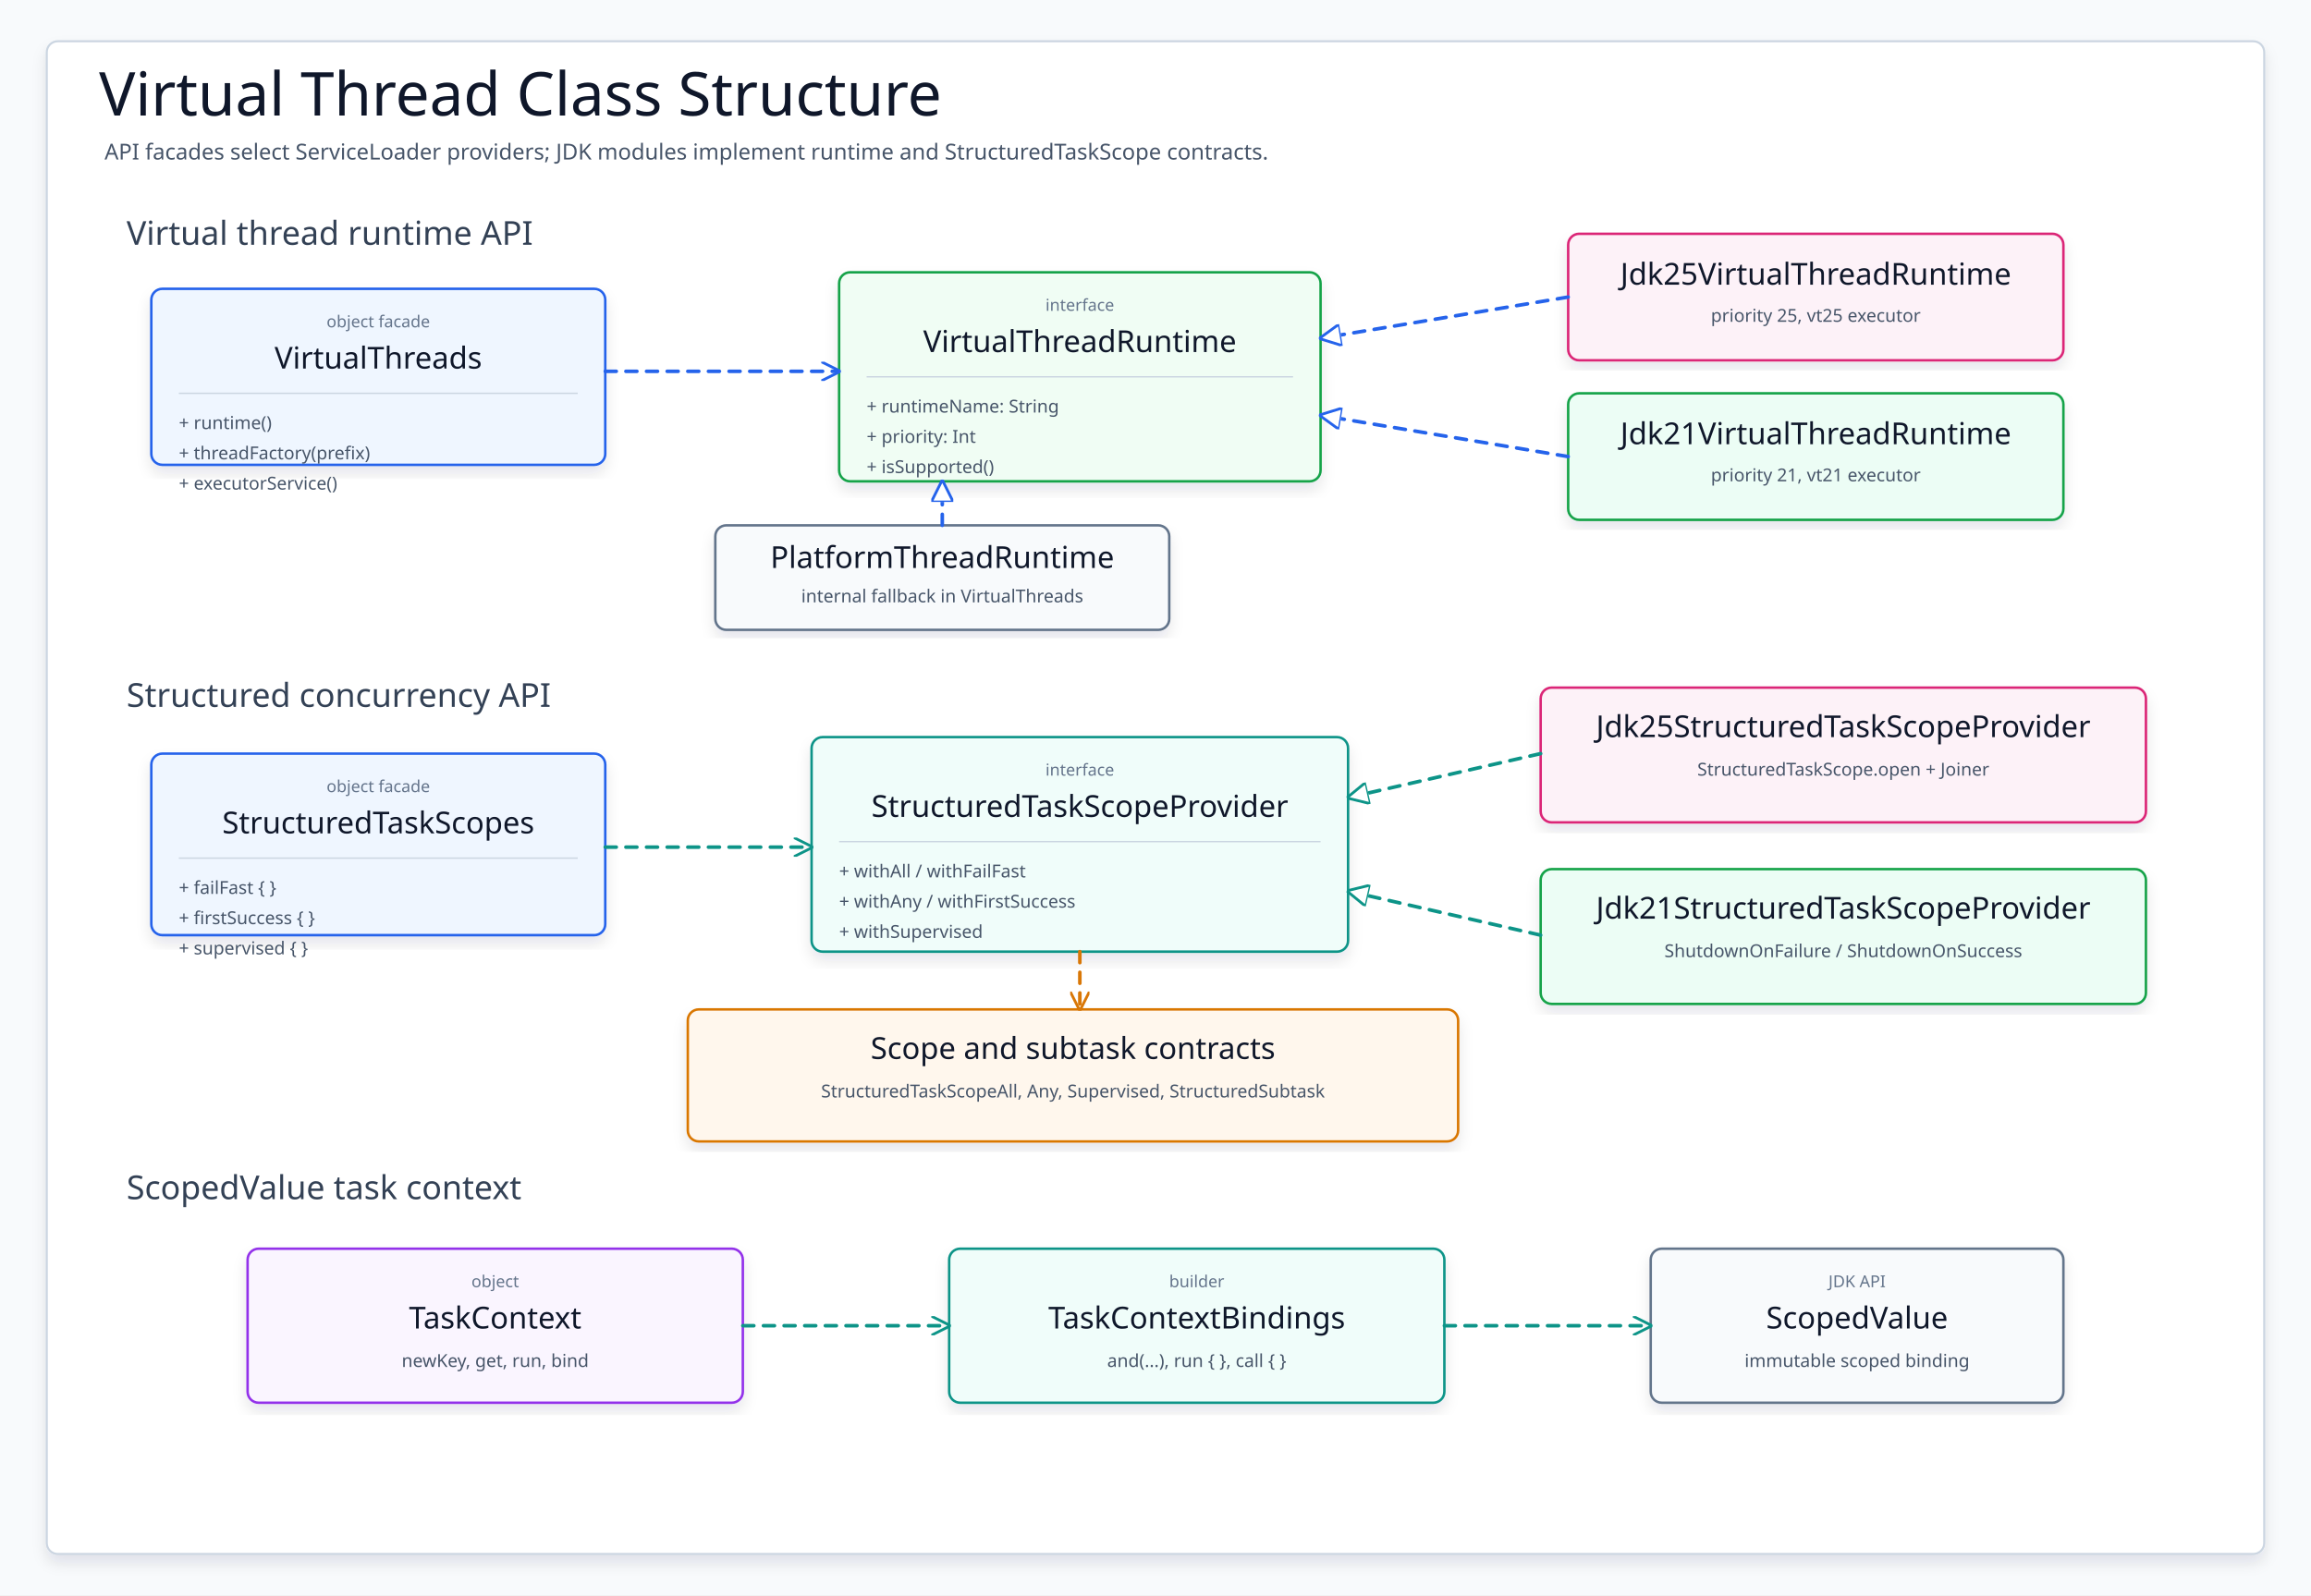
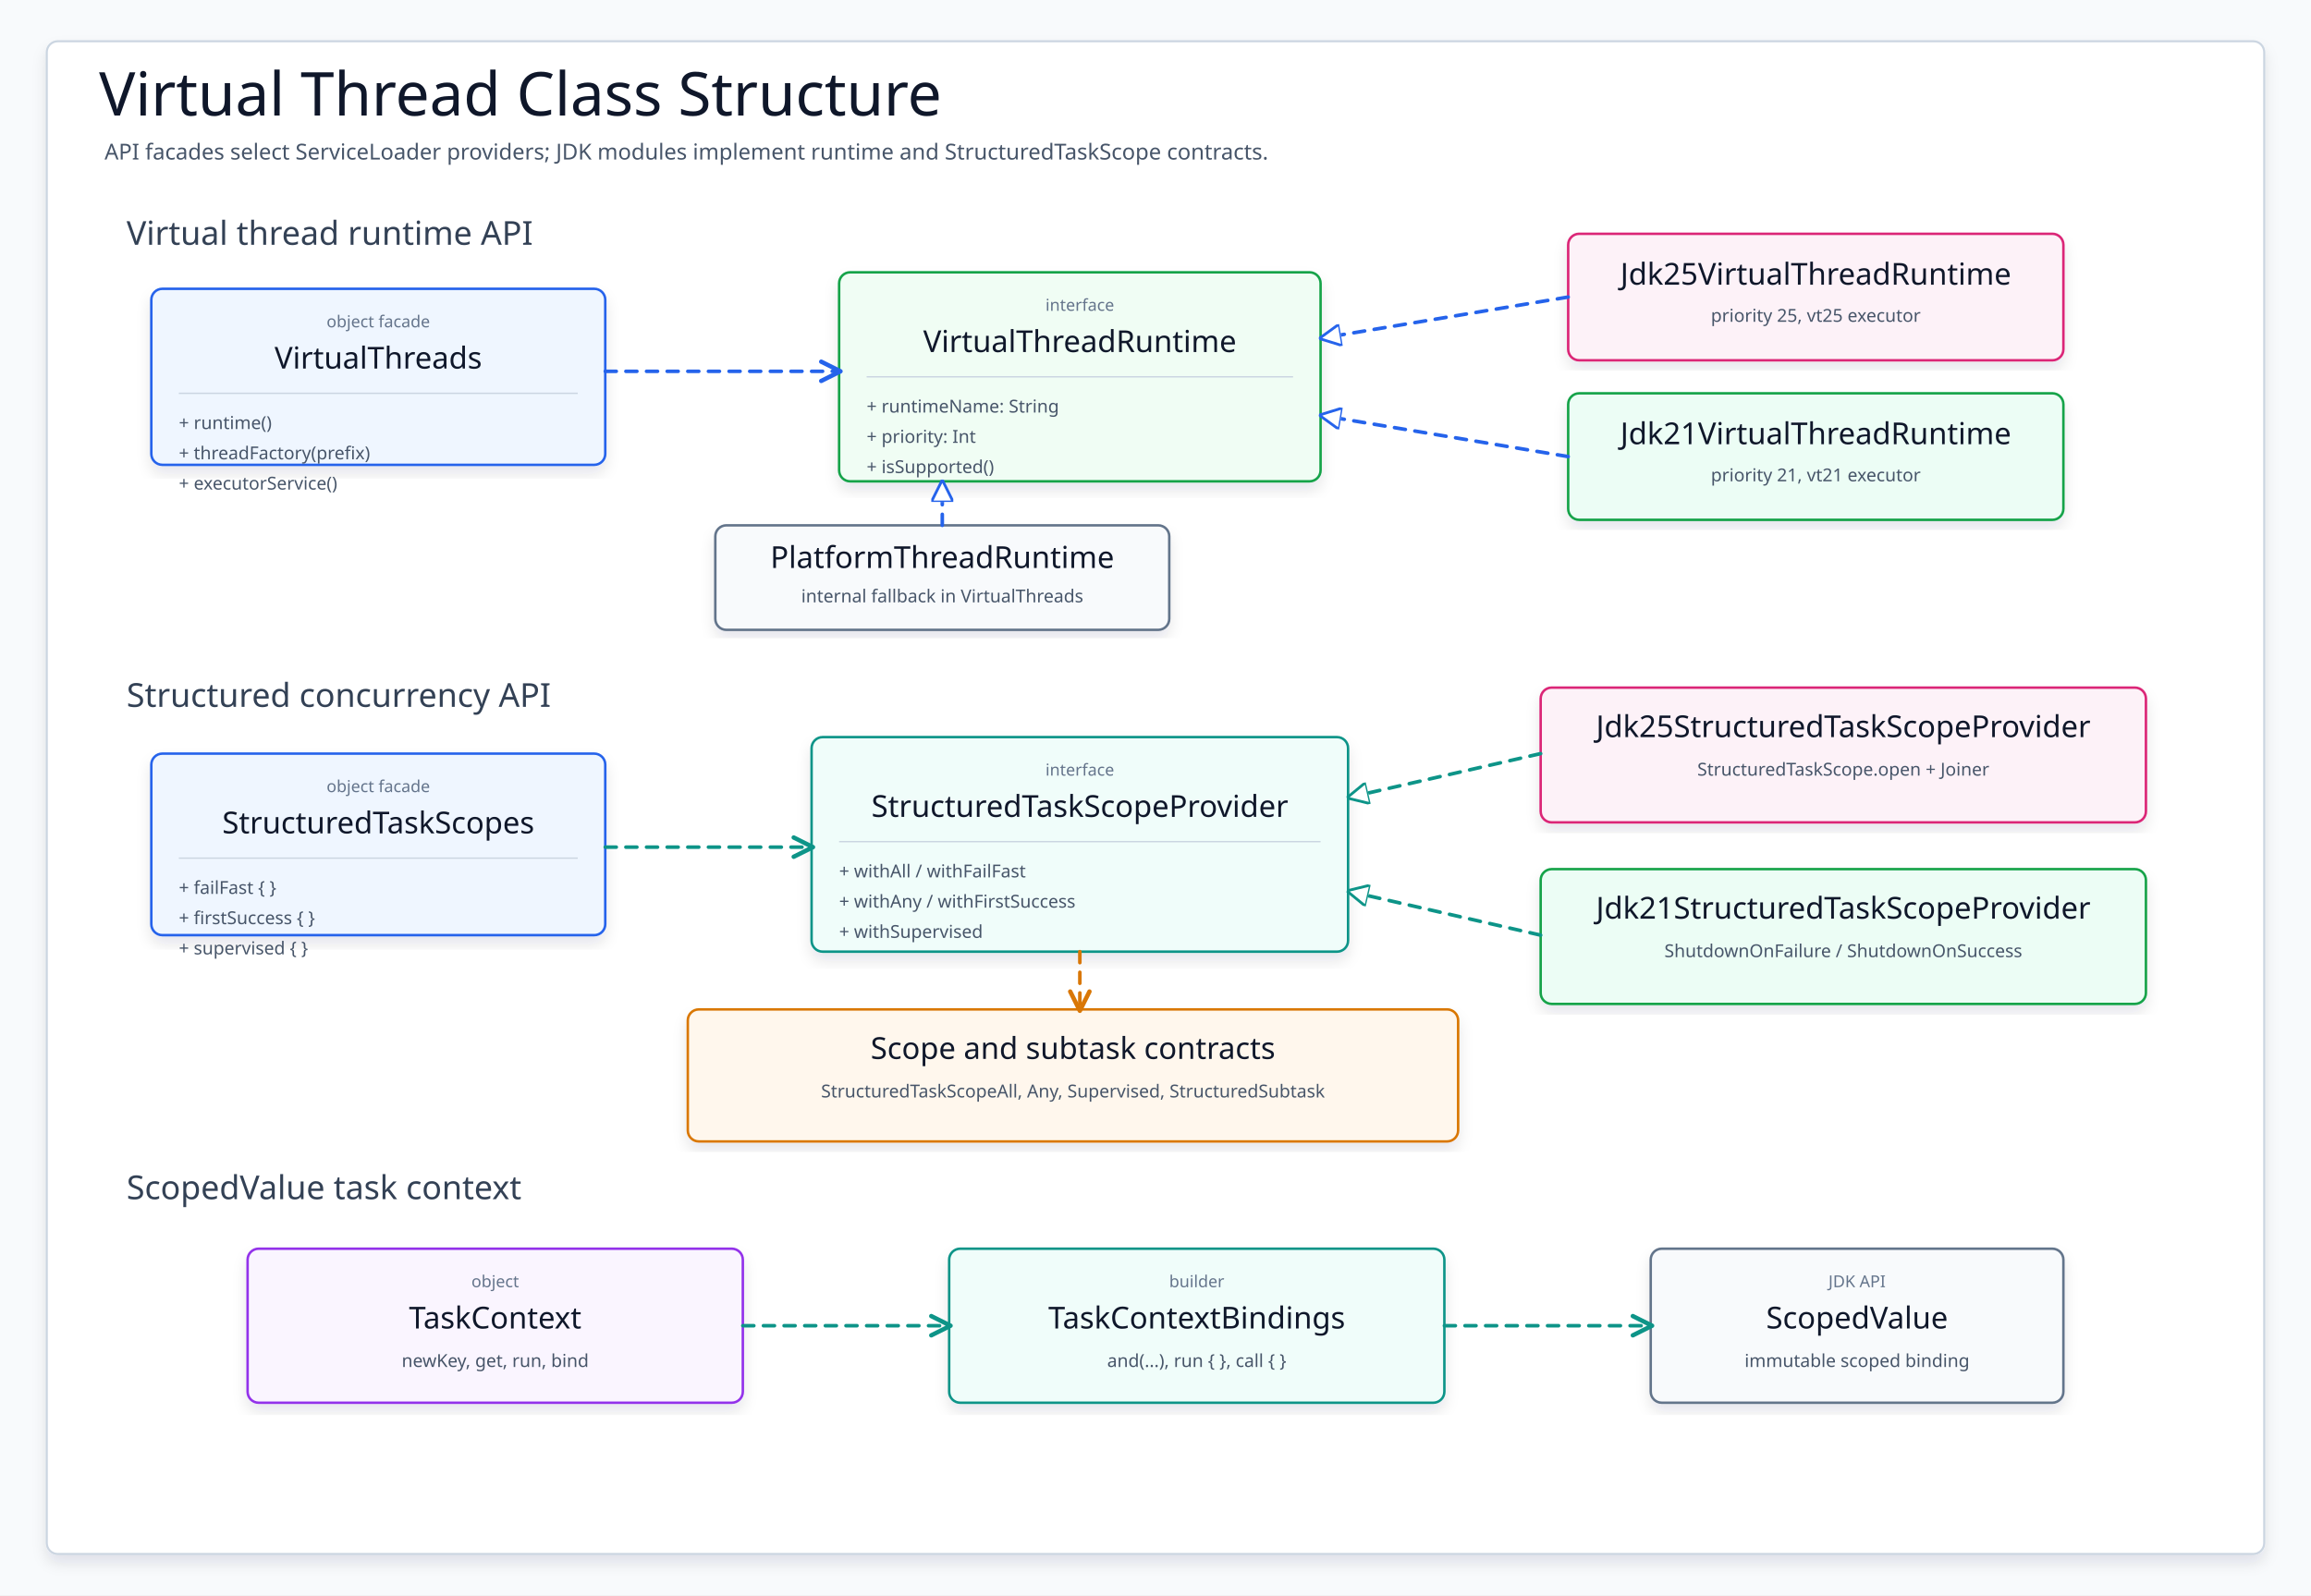
<svg xmlns="http://www.w3.org/2000/svg" width="1680" height="1160" viewBox="0 0 1680 1160" role="img" aria-label="Virtual Thread Class Structure">
  <defs>
    <filter id="shadow" x="-8%" y="-8%" width="116%" height="116%">
      <feDropShadow dx="0" dy="6" stdDeviation="5" flood-color="#0F172A" flood-opacity="0.10" />
    </filter>
    <marker id="implBlue" markerWidth="16" markerHeight="16" refX="15" refY="8" orient="auto" markerUnits="userSpaceOnUse">
      <path d="M 0 0 L 16 8 L 0 16 Z" fill="#FFFFFF" stroke="#2563EB" stroke-width="2" stroke-dasharray="none" />
    </marker>
    <marker id="implTeal" markerWidth="16" markerHeight="16" refX="15" refY="8" orient="auto" markerUnits="userSpaceOnUse">
      <path d="M 0 0 L 16 8 L 0 16 Z" fill="#FFFFFF" stroke="#0D9488" stroke-width="2" stroke-dasharray="none" />
    </marker>
-     <marker id="usesBlue" markerWidth="14" markerHeight="14" refX="13" refY="7" orient="auto" markerUnits="userSpaceOnUse">
-       <path d="M 0 0 L 14 7 L 0 14" fill="none" stroke="#2563EB" stroke-width="2" stroke-linecap="round" stroke-linejoin="round" stroke-dasharray="none" />
+     <marker id="usesBlue" markerWidth="18" markerHeight="14" refX="13" refY="7" orient="auto" markerUnits="userSpaceOnUse" overflow="visible">
+       <path d="M 0 0 L 14 7 L 0 14" fill="none" stroke="#2563EB" stroke-width="3.2" stroke-linecap="round" stroke-linejoin="round" stroke-dasharray="none" style="stroke-dasharray:none" />
    </marker>
-     <marker id="usesTeal" markerWidth="14" markerHeight="14" refX="13" refY="7" orient="auto" markerUnits="userSpaceOnUse">
-       <path d="M 0 0 L 14 7 L 0 14" fill="none" stroke="#0D9488" stroke-width="2" stroke-linecap="round" stroke-linejoin="round" stroke-dasharray="none" />
+     <marker id="usesTeal" markerWidth="18" markerHeight="14" refX="13" refY="7" orient="auto" markerUnits="userSpaceOnUse" overflow="visible">
+       <path d="M 0 0 L 14 7 L 0 14" fill="none" stroke="#0D9488" stroke-width="3.2" stroke-linecap="round" stroke-linejoin="round" stroke-dasharray="none" style="stroke-dasharray:none" />
    </marker>
-     <marker id="usesAmber" markerWidth="14" markerHeight="14" refX="13" refY="7" orient="auto" markerUnits="userSpaceOnUse">
-       <path d="M 0 0 L 14 7 L 0 14" fill="none" stroke="#D97706" stroke-width="2" stroke-linecap="round" stroke-linejoin="round" stroke-dasharray="none" />
+     <marker id="usesAmber" markerWidth="18" markerHeight="14" refX="13" refY="7" orient="auto" markerUnits="userSpaceOnUse" overflow="visible">
+       <path d="M 0 0 L 14 7 L 0 14" fill="none" stroke="#D97706" stroke-width="3.2" stroke-linecap="round" stroke-linejoin="round" stroke-dasharray="none" style="stroke-dasharray:none" />
    </marker>
    <style>
    svg{font-family:"Architects Daughter","Comic Mono","Comic Sans MS",ui-sans-serif,system-ui,sans-serif}
    .canvas{fill:#F8FAFC}.frame{fill:#FFFFFF;stroke:#CBD5E1;stroke-width:1.5;filter:url(#shadow)}
    .title{font-family:"Architects Daughter";font-size:44px;fill:#0F172A}.subtitle{font-family:"Comic Mono";font-size:16px;fill:#475569}
    .section{font-family:"Architects Daughter";font-size:24px;fill:#334155}.card{filter:url(#shadow);stroke-width:1.8}
    .className{font-family:"Architects Daughter";font-size:22px;fill:#0F172A}.stereo{font-family:"Comic Mono";font-size:12px;fill:#64748B}.member{font-family:"Comic Mono";font-size:13px;fill:#475569}
    .divider{stroke:#CBD5E1;stroke-width:1}.impl{fill:none;stroke-width:2.6;stroke-linecap:round;stroke-linejoin:round;stroke-dasharray:8 7}.uses{fill:none;stroke-width:2.6;stroke-linecap:round;stroke-linejoin:round;stroke-dasharray:8 7}
  </style>
  </defs>
  <rect class="canvas" width="1680" height="1160" />
  <rect class="frame" x="34" y="30" width="1612" height="1100" rx="8" />
  <text class="title" x="72" y="84">Virtual Thread Class Structure</text>
  <text class="subtitle" x="76" y="116">API facades select ServiceLoader providers; JDK modules implement runtime and StructuredTaskScope contracts.</text>
  <text class="section" x="92" y="178">Virtual thread runtime API</text>
  <text class="section" x="92" y="514">Structured concurrency API</text>
  <text class="section" x="92" y="872">ScopedValue task context</text>
  <g id="VirtualThreads">
    <rect class="card" x="110" y="210" width="330" height="128" rx="8" fill="#EFF6FF" stroke="#2563EB" />
    <text class="stereo" x="275" y="238" text-anchor="middle">object facade</text>
    <text class="className" x="275" y="268" text-anchor="middle">VirtualThreads</text>
    <line class="divider" x1="130" y1="286" x2="420" y2="286" />
    <text class="member" x="130" y="312">+ runtime()</text>
    <text class="member" x="130" y="334">+ threadFactory(prefix)</text>
    <text class="member" x="130" y="356">+ executorService()</text>
  </g>
  <g id="VirtualThreadRuntime">
    <rect class="card" x="610" y="198" width="350" height="152" rx="8" fill="#F0FDF4" stroke="#16A34A" />
    <text class="stereo" x="785" y="226" text-anchor="middle">interface</text>
    <text class="className" x="785" y="256" text-anchor="middle">VirtualThreadRuntime</text>
    <line class="divider" x1="630" y1="274" x2="940" y2="274" />
    <text class="member" x="630" y="300">+ runtimeName: String</text>
    <text class="member" x="630" y="322">+ priority: Int</text>
    <text class="member" x="630" y="344">+ isSupported()</text>
  </g>
  <g id="Jdk25Runtime">
    <rect class="card" x="1140" y="170" width="360" height="92" rx="8" fill="#FDF2F8" stroke="#DB2777" />
    <text class="className" x="1320" y="207" text-anchor="middle">Jdk25VirtualThreadRuntime</text>
    <text class="member" x="1320" y="234" text-anchor="middle">priority 25, vt25 executor</text>
  </g>
  <g id="Jdk21Runtime">
    <rect class="card" x="1140" y="286" width="360" height="92" rx="8" fill="#ECFDF5" stroke="#16A34A" />
    <text class="className" x="1320" y="323" text-anchor="middle">Jdk21VirtualThreadRuntime</text>
    <text class="member" x="1320" y="350" text-anchor="middle">priority 21, vt21 executor</text>
  </g>
  <g id="PlatformRuntime">
    <rect class="card" x="520" y="382" width="330" height="76" rx="8" fill="#F8FAFC" stroke="#64748B" />
    <text class="className" x="685" y="413" text-anchor="middle">PlatformThreadRuntime</text>
    <text class="member" x="685" y="438" text-anchor="middle">internal fallback in VirtualThreads</text>
  </g>
  <g id="StructuredTaskScopes">
    <rect class="card" x="110" y="548" width="330" height="132" rx="8" fill="#EFF6FF" stroke="#2563EB" />
    <text class="stereo" x="275" y="576" text-anchor="middle">object facade</text>
    <text class="className" x="275" y="606" text-anchor="middle">StructuredTaskScopes</text>
    <line class="divider" x1="130" y1="624" x2="420" y2="624" />
    <text class="member" x="130" y="650">+ failFast { }</text>
    <text class="member" x="130" y="672">+ firstSuccess { }</text>
    <text class="member" x="130" y="694">+ supervised { }</text>
  </g>
  <g id="StructuredTaskScopeProvider">
    <rect class="card" x="590" y="536" width="390" height="156" rx="8" fill="#F0FDFA" stroke="#0D9488" />
    <text class="stereo" x="785" y="564" text-anchor="middle">interface</text>
    <text class="className" x="785" y="594" text-anchor="middle">StructuredTaskScopeProvider</text>
    <line class="divider" x1="610" y1="612" x2="960" y2="612" />
    <text class="member" x="610" y="638">+ withAll / withFailFast</text>
    <text class="member" x="610" y="660">+ withAny / withFirstSuccess</text>
    <text class="member" x="610" y="682">+ withSupervised</text>
  </g>
  <g id="Jdk25Provider">
    <rect class="card" x="1120" y="500" width="440" height="98" rx="8" fill="#FDF2F8" stroke="#DB2777" />
    <text class="className" x="1340" y="536" text-anchor="middle">Jdk25StructuredTaskScopeProvider</text>
    <text class="member" x="1340" y="564" text-anchor="middle">StructuredTaskScope.open + Joiner</text>
  </g>
  <g id="Jdk21Provider">
    <rect class="card" x="1120" y="632" width="440" height="98" rx="8" fill="#ECFDF5" stroke="#16A34A" />
    <text class="className" x="1340" y="668" text-anchor="middle">Jdk21StructuredTaskScopeProvider</text>
    <text class="member" x="1340" y="696" text-anchor="middle">ShutdownOnFailure / ShutdownOnSuccess</text>
  </g>
  <g id="ScopeContracts">
    <rect class="card" x="500" y="734" width="560" height="96" rx="8" fill="#FFF7ED" stroke="#D97706" />
    <text class="className" x="780" y="770" text-anchor="middle">Scope and subtask contracts</text>
    <text class="member" x="780" y="798" text-anchor="middle">StructuredTaskScopeAll, Any, Supervised, StructuredSubtask</text>
  </g>
  <g id="TaskContext">
    <rect class="card" x="180" y="908" width="360" height="112" rx="8" fill="#FAF5FF" stroke="#9333EA" />
    <text class="stereo" x="360" y="936" text-anchor="middle">object</text>
    <text class="className" x="360" y="966" text-anchor="middle">TaskContext</text>
    <text class="member" x="360" y="994" text-anchor="middle">newKey, get, run, bind</text>
  </g>
  <g id="TaskContextBindings">
    <rect class="card" x="690" y="908" width="360" height="112" rx="8" fill="#F0FDFA" stroke="#0D9488" />
    <text class="stereo" x="870" y="936" text-anchor="middle">builder</text>
    <text class="className" x="870" y="966" text-anchor="middle">TaskContextBindings</text>
    <text class="member" x="870" y="994" text-anchor="middle">and(...), run { }, call { }</text>
  </g>
  <g id="ScopedValue">
    <rect class="card" x="1200" y="908" width="300" height="112" rx="8" fill="#F8FAFC" stroke="#64748B" />
    <text class="stereo" x="1350" y="936" text-anchor="middle">JDK API</text>
    <text class="className" x="1350" y="966" text-anchor="middle">ScopedValue</text>
    <text class="member" x="1350" y="994" text-anchor="middle">immutable scoped binding</text>
  </g>
  <path class="uses" d="M440 270 L610 270" stroke="#2563EB" marker-end="url(#usesBlue)" />
  <path class="impl" d="M1140 216 L960 246" stroke="#2563EB" marker-end="url(#implBlue)" />
  <path class="impl" d="M1140 332 L960 302" stroke="#2563EB" marker-end="url(#implBlue)" />
  <path class="impl" d="M685 382 L685 350" stroke="#2563EB" marker-end="url(#implBlue)" />
  <path class="uses" d="M440 616 L590 616" stroke="#0D9488" marker-end="url(#usesTeal)" />
  <path class="impl" d="M1120 548 L980 580" stroke="#0D9488" marker-end="url(#implTeal)" />
  <path class="impl" d="M1120 680 L980 648" stroke="#0D9488" marker-end="url(#implTeal)" />
  <path class="uses" d="M785 692 L785 734" stroke="#D97706" marker-end="url(#usesAmber)" />
  <path class="uses" d="M540 964 L690 964" stroke="#0D9488" marker-end="url(#usesTeal)" />
  <path class="uses" d="M1050 964 L1200 964" stroke="#0D9488" marker-end="url(#usesTeal)" />
</svg>
